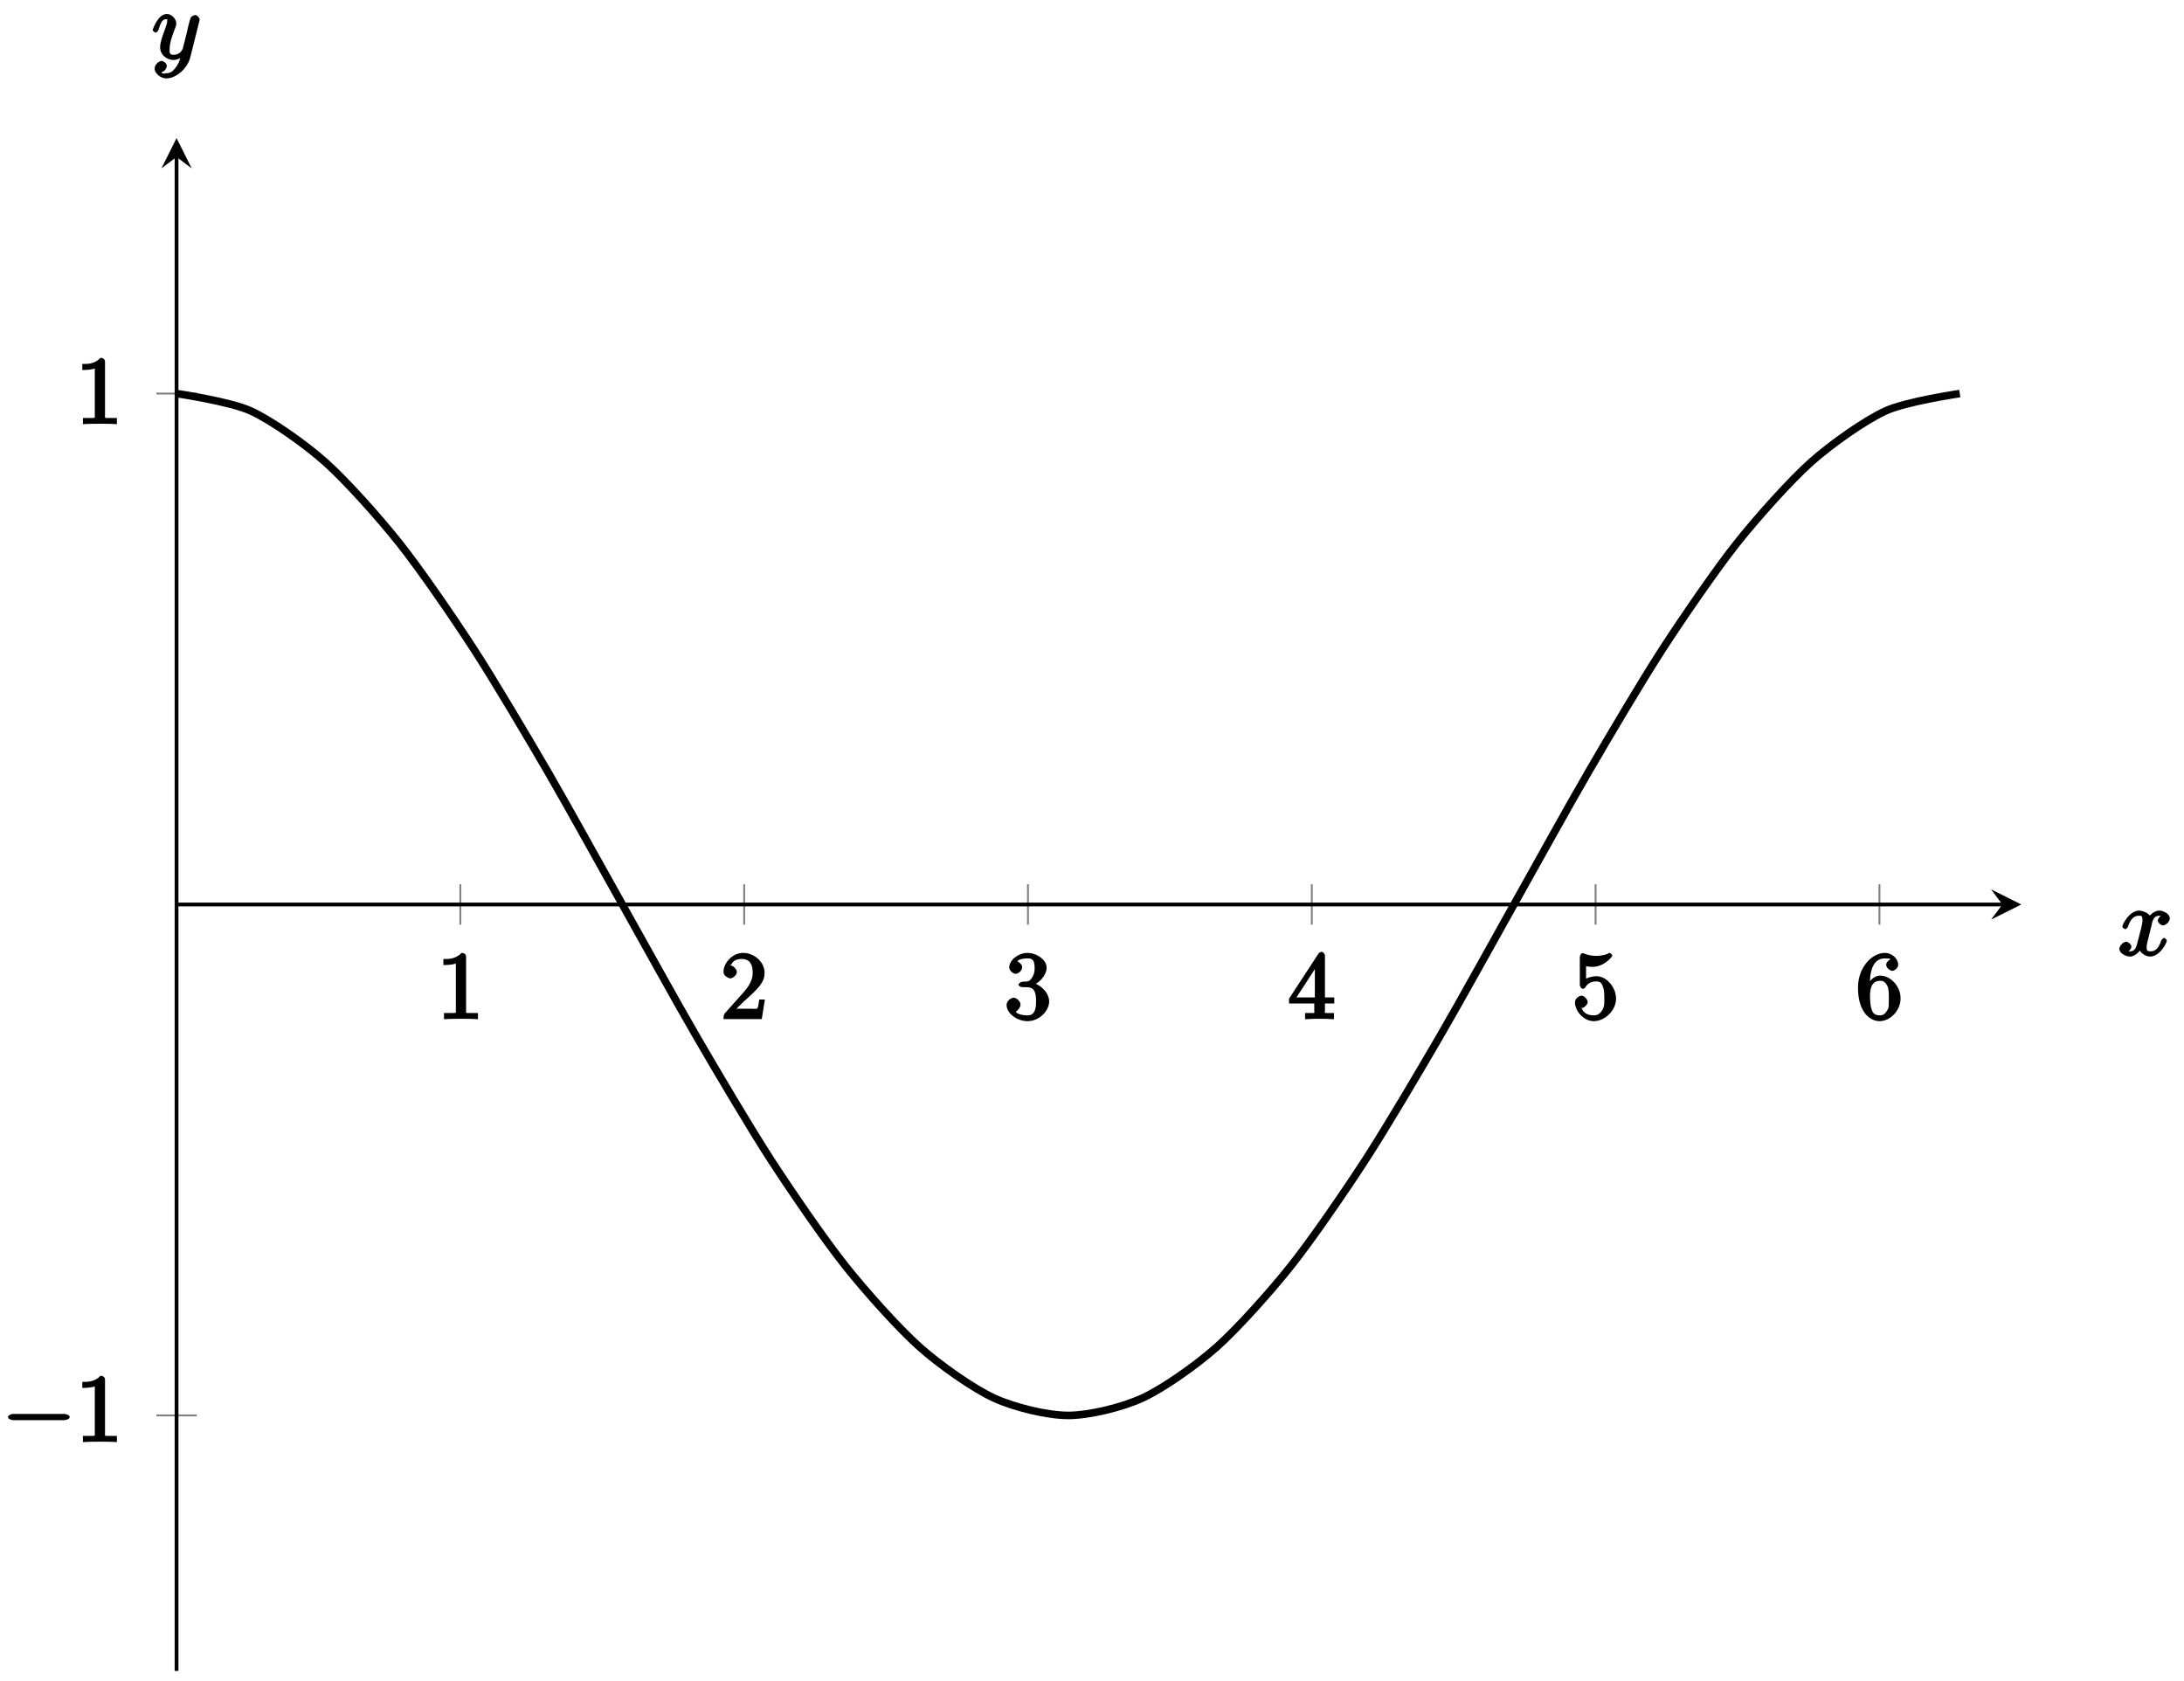
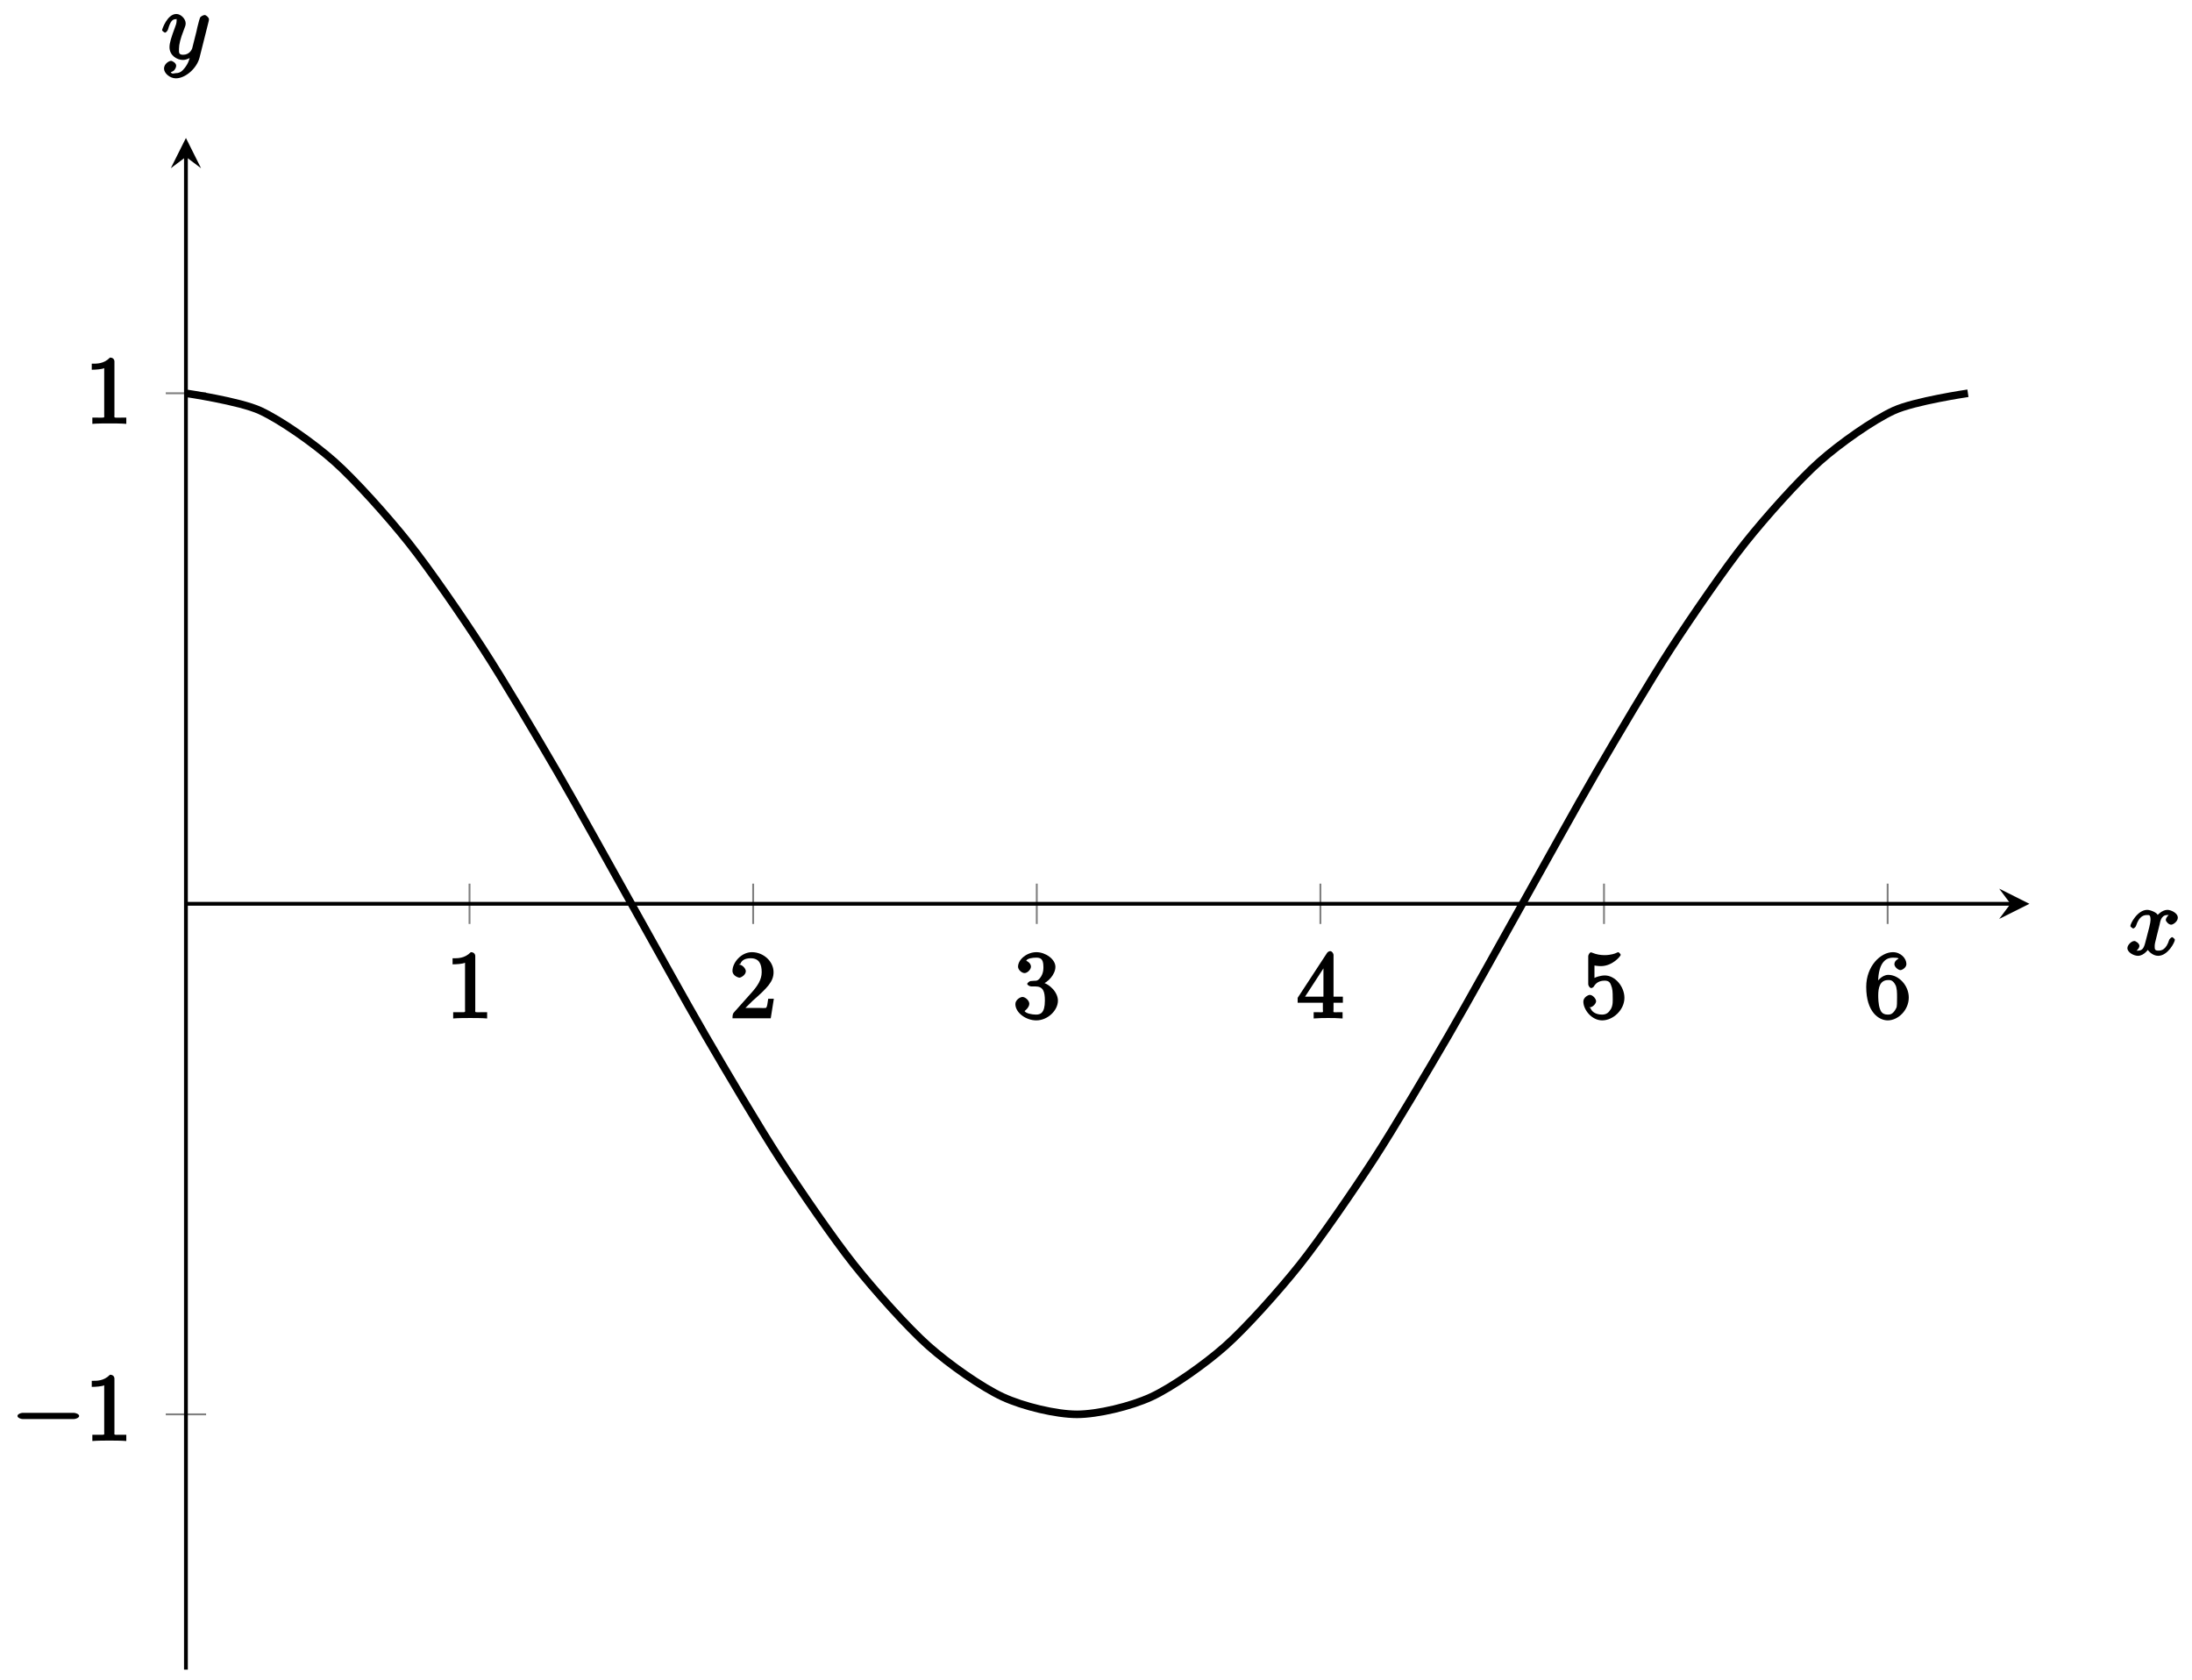
- <svg xmlns="http://www.w3.org/2000/svg" xmlns:xlink="http://www.w3.org/1999/xlink" width="230pt" height="177pt" viewBox="0 0 230 177" version="1.1">
+ <svg xmlns="http://www.w3.org/2000/svg" xmlns:xlink="http://www.w3.org/1999/xlink" width="231pt" height="177pt" viewBox="0 0 231 177" version="1.1">
  <defs>
    <g>
      <symbol overflow="visible" id="glyph0-0">
        <path style="stroke:none;" d="" />
      </symbol>
      <symbol overflow="visible" id="glyph0-1">
        <path style="stroke:none;" d="M 3.094 -6.547 C 3.094 -6.781 2.938 -6.969 2.625 -6.969 C 1.953 -6.281 1.203 -6.328 0.703 -6.328 L 0.703 -5.688 C 1.094 -5.688 1.797 -5.734 2.016 -5.859 L 2.016 -0.953 C 2.016 -0.594 2.156 -0.641 1.266 -0.641 L 0.766 -0.641 L 0.766 0.016 C 1.297 -0.031 2.156 -0.031 2.562 -0.031 C 2.953 -0.031 3.828 -0.031 4.344 0.016 L 4.344 -0.641 L 3.859 -0.641 C 2.953 -0.641 3.094 -0.578 3.094 -0.953 Z M 3.094 -6.547 " />
      </symbol>
      <symbol overflow="visible" id="glyph0-2">
        <path style="stroke:none;" d="M 1.391 -0.812 L 2.438 -1.844 C 4 -3.219 4.641 -3.875 4.641 -4.859 C 4.641 -6 3.578 -6.969 2.359 -6.969 C 1.234 -6.969 0.312 -5.875 0.312 -5 C 0.312 -4.438 1 -4.281 1.031 -4.281 C 1.203 -4.281 1.719 -4.562 1.719 -4.969 C 1.719 -5.219 1.359 -5.656 1.016 -5.656 C 0.938 -5.656 0.922 -5.656 1.141 -5.734 C 1.281 -6.125 1.656 -6.328 2.234 -6.328 C 3.141 -6.328 3.391 -5.688 3.391 -4.859 C 3.391 -4.062 2.938 -3.406 2.391 -2.781 L 0.484 -0.641 C 0.375 -0.531 0.312 -0.406 0.312 0 L 4.344 0 L 4.672 -2.062 L 4.078 -2.062 C 4 -1.594 3.984 -1.281 3.875 -1.125 C 3.812 -1.047 3.281 -1.094 3.062 -1.094 L 1.266 -1.094 Z M 1.391 -0.812 " />
      </symbol>
      <symbol overflow="visible" id="glyph0-3">
        <path style="stroke:none;" d="M 2.891 -3.516 C 3.703 -3.781 4.453 -4.641 4.453 -5.422 C 4.453 -6.234 3.406 -6.969 2.453 -6.969 C 1.453 -6.969 0.516 -6.203 0.516 -5.438 C 0.516 -5.109 0.906 -4.766 1.203 -4.766 C 1.5 -4.766 1.875 -5.141 1.875 -5.438 C 1.875 -5.938 1.234 -6.094 1.391 -6.094 C 1.516 -6.312 2.047 -6.391 2.406 -6.391 C 2.828 -6.391 3.188 -6.328 3.188 -5.438 C 3.188 -5.312 3.219 -4.859 2.953 -4.422 C 2.656 -3.938 2.453 -3.953 2.203 -3.953 C 2.125 -3.938 1.891 -3.922 1.812 -3.922 C 1.734 -3.906 1.484 -3.734 1.484 -3.625 C 1.484 -3.516 1.734 -3.359 1.906 -3.359 L 2.344 -3.359 C 3.156 -3.359 3.344 -2.844 3.344 -1.859 C 3.344 -0.516 2.844 -0.391 2.406 -0.391 C 1.969 -0.391 1.344 -0.516 1.203 -0.766 C 1.219 -0.766 1.703 -1.141 1.703 -1.531 C 1.703 -1.891 1.266 -2.25 0.984 -2.25 C 0.734 -2.25 0.234 -1.938 0.234 -1.5 C 0.234 -0.594 1.344 0.219 2.438 0.219 C 3.656 0.219 4.719 -0.844 4.719 -1.859 C 4.719 -2.688 3.922 -3.625 2.891 -3.844 Z M 2.891 -3.516 " />
      </symbol>
      <symbol overflow="visible" id="glyph0-4">
        <path style="stroke:none;" d="M 2.75 -1.797 L 2.75 -0.938 C 2.75 -0.578 2.906 -0.641 2.172 -0.641 L 1.781 -0.641 L 1.781 0.016 C 2.375 -0.031 2.891 -0.031 3.312 -0.031 C 3.734 -0.031 4.25 -0.031 4.828 0.016 L 4.828 -0.641 L 4.453 -0.641 C 3.719 -0.641 3.875 -0.578 3.875 -0.938 L 3.875 -1.641 L 4.859 -1.641 L 4.859 -2.281 L 3.875 -2.281 L 3.875 -6.656 C 3.875 -6.844 3.703 -7.078 3.531 -7.078 C 3.453 -7.078 3.297 -7.031 3.203 -6.906 L 0.094 -2.156 L 0.094 -1.641 L 2.75 -1.641 Z M 2.984 -2.281 L 0.875 -2.281 L 3.109 -5.719 L 2.812 -5.828 L 2.812 -2.281 Z M 2.984 -2.281 " />
      </symbol>
      <symbol overflow="visible" id="glyph0-5">
        <path style="stroke:none;" d="M 4.641 -2.156 C 4.641 -3.344 3.656 -4.516 2.578 -4.516 C 2.109 -4.516 1.547 -4.312 1.484 -4.25 L 1.484 -5.562 C 1.516 -5.562 1.844 -5.5 2.156 -5.5 C 3.391 -5.5 4.25 -6.562 4.25 -6.688 C 4.25 -6.75 4.062 -6.969 3.984 -6.969 C 3.984 -6.969 3.828 -6.922 3.75 -6.875 C 3.703 -6.844 3.219 -6.656 2.547 -6.656 C 2.156 -6.656 1.688 -6.719 1.219 -6.922 C 1.141 -6.953 1.125 -6.953 1.109 -6.953 C 1 -6.953 0.828 -6.703 0.828 -6.547 L 0.828 -3.594 C 0.828 -3.422 1 -3.188 1.141 -3.188 C 1.219 -3.188 1.359 -3.266 1.391 -3.312 C 1.5 -3.484 1.75 -3.969 2.562 -3.969 C 3.078 -3.969 3.156 -3.672 3.234 -3.484 C 3.391 -3.125 3.406 -2.734 3.406 -2.234 C 3.406 -1.891 3.453 -1.406 3.219 -0.984 C 2.984 -0.594 2.734 -0.391 2.281 -0.391 C 1.562 -0.391 1.156 -0.75 1.062 -1.094 C 0.844 -1.172 0.875 -1.156 0.984 -1.156 C 1.312 -1.156 1.656 -1.562 1.656 -1.797 C 1.656 -2.047 1.312 -2.469 0.984 -2.469 C 0.844 -2.469 0.312 -2.219 0.312 -1.766 C 0.312 -0.906 1.188 0.219 2.297 0.219 C 3.453 0.219 4.641 -0.891 4.641 -2.156 Z M 4.641 -2.156 " />
      </symbol>
      <symbol overflow="visible" id="glyph0-6">
        <path style="stroke:none;" d="M 1.484 -3.422 L 1.484 -3.672 C 1.484 -6.188 2.547 -6.391 3.062 -6.391 C 3.297 -6.391 3.594 -6.375 3.625 -6.312 C 3.781 -6.312 3.203 -6.156 3.203 -5.703 C 3.203 -5.391 3.625 -5.078 3.844 -5.078 C 4 -5.078 4.469 -5.328 4.469 -5.719 C 4.469 -6.312 3.875 -6.969 3.047 -6.969 C 1.766 -6.969 0.234 -5.516 0.234 -3.312 C 0.234 -0.641 1.578 0.219 2.5 0.219 C 3.609 0.219 4.719 -0.875 4.719 -2.188 C 4.719 -3.453 3.672 -4.578 2.562 -4.578 C 1.891 -4.578 1.328 -3.906 1.141 -3.422 Z M 2.5 -0.391 C 1.875 -0.391 1.75 -0.812 1.688 -0.969 C 1.5 -1.438 1.5 -2.234 1.5 -2.406 C 1.5 -3.188 1.656 -4.031 2.547 -4.031 C 2.719 -4.031 3.047 -4.078 3.344 -3.453 L 3.297 -3.562 C 3.484 -3.203 3.484 -2.688 3.484 -2.203 C 3.484 -1.719 3.484 -1.219 3.406 -1.094 C 3.062 -0.391 2.734 -0.391 2.5 -0.391 Z M 2.5 -0.391 " />
      </symbol>
      <symbol overflow="visible" id="glyph1-0">
        <path style="stroke:none;" d="" />
      </symbol>
      <symbol overflow="visible" id="glyph1-1">
        <path style="stroke:none;" d="M 6.562 -2.297 C 6.734 -2.297 7.125 -2.422 7.125 -2.625 C 7.125 -2.828 6.734 -2.953 6.562 -2.953 L 1.172 -2.953 C 1 -2.953 0.625 -2.828 0.625 -2.625 C 0.625 -2.422 1 -2.297 1.172 -2.297 Z M 6.562 -2.297 " />
      </symbol>
      <symbol overflow="visible" id="glyph2-0">
        <path style="stroke:none;" d="" />
      </symbol>
      <symbol overflow="visible" id="glyph2-1">
        <path style="stroke:none;" d="M 3.5 -3.172 C 3.562 -3.422 3.625 -4.188 4.312 -4.188 C 4.359 -4.188 4.469 -4.234 4.688 -4.109 L 4.812 -4.391 C 4.531 -4.344 4.156 -3.922 4.156 -3.672 C 4.156 -3.516 4.453 -3.172 4.719 -3.172 C 4.938 -3.172 5.422 -3.516 5.422 -3.906 C 5.422 -4.422 4.672 -4.734 4.328 -4.734 C 3.75 -4.734 3.266 -4.156 3.297 -4.203 C 3.203 -4.469 2.5 -4.734 2.203 -4.734 C 1.172 -4.734 0.422 -3.281 0.422 -3.031 C 0.422 -2.938 0.703 -2.766 0.719 -2.766 C 0.797 -2.766 1 -2.953 1.016 -3.047 C 1.359 -4.094 1.844 -4.188 2.188 -4.188 C 2.375 -4.188 2.547 -4.25 2.547 -3.672 C 2.547 -3.375 2.375 -2.703 2 -1.312 C 1.844 -0.688 1.672 -0.438 1.234 -0.438 C 1.172 -0.438 1.062 -0.391 0.859 -0.516 L 0.734 -0.234 C 0.984 -0.297 1.375 -0.656 1.375 -0.938 C 1.375 -1.203 0.984 -1.453 0.844 -1.453 C 0.531 -1.453 0.109 -1.031 0.109 -0.703 C 0.109 -0.25 0.781 0.109 1.219 0.109 C 1.891 0.109 2.359 -0.641 2.391 -0.703 L 2.094 -0.812 C 2.219 -0.438 2.75 0.109 3.344 0.109 C 4.375 0.109 5.109 -1.328 5.109 -1.578 C 5.109 -1.688 4.859 -1.859 4.828 -1.859 C 4.734 -1.859 4.531 -1.641 4.516 -1.578 C 4.188 -0.516 3.688 -0.438 3.375 -0.438 C 2.984 -0.438 2.984 -0.594 2.984 -0.922 C 2.984 -1.141 3.047 -1.359 3.156 -1.797 Z M 3.5 -3.172 " />
      </symbol>
      <symbol overflow="visible" id="glyph2-2">
        <path style="stroke:none;" d="M 5.016 -3.953 C 5.047 -4.094 5.047 -4.109 5.047 -4.188 C 5.047 -4.359 4.75 -4.625 4.594 -4.625 C 4.5 -4.625 4.203 -4.516 4.109 -4.344 C 4.047 -4.203 3.969 -3.891 3.922 -3.703 C 3.859 -3.453 3.781 -3.188 3.734 -2.906 L 3.281 -1.109 C 3.234 -0.969 2.984 -0.438 2.328 -0.438 C 1.828 -0.438 1.891 -0.703 1.891 -1.078 C 1.891 -1.531 2.047 -2.156 2.391 -3.031 C 2.547 -3.438 2.594 -3.547 2.594 -3.75 C 2.594 -4.203 2.109 -4.734 1.609 -4.734 C 0.656 -4.734 0.109 -3.125 0.109 -3.031 C 0.109 -2.938 0.391 -2.766 0.406 -2.766 C 0.516 -2.766 0.688 -2.953 0.734 -3.109 C 1 -4.047 1.234 -4.188 1.578 -4.188 C 1.656 -4.188 1.641 -4.344 1.641 -4.031 C 1.641 -3.781 1.547 -3.516 1.469 -3.328 C 1.078 -2.266 0.891 -1.703 0.891 -1.234 C 0.891 -0.344 1.703 0.109 2.297 0.109 C 2.688 0.109 3.141 -0.109 3.422 -0.391 L 3.125 -0.5 C 2.984 0.016 2.922 0.391 2.516 0.922 C 2.266 1.25 2.016 1.5 1.562 1.5 C 1.422 1.5 1.141 1.641 1.031 1.406 C 0.953 1.406 1.203 1.359 1.344 1.234 C 1.453 1.141 1.594 0.906 1.594 0.719 C 1.594 0.406 1.156 0.203 1.062 0.203 C 0.828 0.203 0.312 0.531 0.312 1.016 C 0.312 1.516 0.938 2.047 1.562 2.047 C 2.578 2.047 3.781 0.984 4.062 -0.156 Z M 5.016 -3.953 " />
      </symbol>
    </g>
    <clipPath id="clip1">
-       <path d="M 18.594 30 L 212.867 30 L 212.867 161 L 18.594 161 Z M 18.594 30 " />
+       <path d="M 19.594 30 L 213.867 30 L 213.867 161 L 19.594 161 Z M 19.594 30 " />
    </clipPath>
  </defs>
  <g id="surface1">
-     <path style="fill:none;stroke-width:0.199;stroke-linecap:butt;stroke-linejoin:miter;stroke:rgb(50%,50%,50%);stroke-opacity:1;stroke-miterlimit:10;" d="M 29.886 78.572 L 29.886 82.822 M 59.775 78.572 L 59.775 82.822 M 89.66 78.572 L 89.66 82.822 M 119.549 78.572 L 119.549 82.822 M 149.434 78.572 L 149.434 82.822 M 179.324 78.572 L 179.324 82.822 " transform="matrix(1.00005,0,0,-1.00006,18.59323,175.9438)" />
-     <path style="fill:none;stroke-width:0.199;stroke-linecap:butt;stroke-linejoin:miter;stroke:rgb(50%,50%,50%);stroke-opacity:1;stroke-miterlimit:10;" d="M -2.124 26.899 L 2.125 26.899 M -2.124 134.494 L 2.125 134.494 " transform="matrix(1.00005,0,0,-1.00006,18.59323,175.9438)" />
-     <path style="fill:none;stroke-width:0.399;stroke-linecap:butt;stroke-linejoin:miter;stroke:rgb(0%,0%,0%);stroke-opacity:1;stroke-miterlimit:10;" d="M 0.001 80.697 L 192.272 80.697 " transform="matrix(1.00005,0,0,-1.00006,18.59323,175.9438)" />
-     <path style=" stroke:none;fill-rule:nonzero;fill:rgb(0%,0%,0%);fill-opacity:1;" d="M 212.867 95.242 L 209.68 93.648 L 210.875 95.242 L 209.68 96.836 " />
-     <path style="fill:none;stroke-width:0.399;stroke-linecap:butt;stroke-linejoin:miter;stroke:rgb(0%,0%,0%);stroke-opacity:1;stroke-miterlimit:10;" d="M 0.001 -0.002 L 0.001 159.403 " transform="matrix(1.00005,0,0,-1.00006,18.59323,175.9438)" />
-     <path style=" stroke:none;fill-rule:nonzero;fill:rgb(0%,0%,0%);fill-opacity:1;" d="M 18.594 14.539 L 17 17.727 L 18.594 16.531 L 20.188 17.727 " />
+     <path style="fill:none;stroke-width:0.199;stroke-linecap:butt;stroke-linejoin:miter;stroke:rgb(50%,50%,50%);stroke-opacity:1;stroke-miterlimit:10;" d="M 29.886 78.572 L 29.886 82.822 M 59.775 78.572 L 59.775 82.822 M 89.66 78.572 L 89.66 82.822 M 119.549 78.572 L 119.549 82.822 M 149.434 78.572 L 149.434 82.822 M 179.324 78.572 L 179.324 82.822 " transform="matrix(1.00005,0,0,-1.00006,19.59323,175.9438)" />
+     <path style="fill:none;stroke-width:0.199;stroke-linecap:butt;stroke-linejoin:miter;stroke:rgb(50%,50%,50%);stroke-opacity:1;stroke-miterlimit:10;" d="M -2.124 26.899 L 2.125 26.899 M -2.124 134.494 L 2.125 134.494 " transform="matrix(1.00005,0,0,-1.00006,19.59323,175.9438)" />
+     <path style="fill:none;stroke-width:0.399;stroke-linecap:butt;stroke-linejoin:miter;stroke:rgb(0%,0%,0%);stroke-opacity:1;stroke-miterlimit:10;" d="M 0.001 80.697 L 192.272 80.697 " transform="matrix(1.00005,0,0,-1.00006,19.59323,175.9438)" />
+     <path style=" stroke:none;fill-rule:nonzero;fill:rgb(0%,0%,0%);fill-opacity:1;" d="M 213.867 95.242 L 210.68 93.648 L 211.875 95.242 L 210.68 96.836 " />
+     <path style="fill:none;stroke-width:0.399;stroke-linecap:butt;stroke-linejoin:miter;stroke:rgb(0%,0%,0%);stroke-opacity:1;stroke-miterlimit:10;" d="M 0.001 -0.002 L 0.001 159.403 " transform="matrix(1.00005,0,0,-1.00006,19.59323,175.9438)" />
+     <path style=" stroke:none;fill-rule:nonzero;fill:rgb(0%,0%,0%);fill-opacity:1;" d="M 19.594 14.539 L 18 17.727 L 19.594 16.531 L 21.188 17.727 " />
    <g style="fill:rgb(0%,0%,0%);fill-opacity:1;">
-       <use xlink:href="#glyph0-1" x="45.991" y="107.309" />
+       <use xlink:href="#glyph0-1" x="46.991" y="107.309" />
    </g>
    <g style="fill:rgb(0%,0%,0%);fill-opacity:1;">
-       <use xlink:href="#glyph0-2" x="75.879" y="107.309" />
+       <use xlink:href="#glyph0-2" x="76.879" y="107.309" />
    </g>
    <g style="fill:rgb(0%,0%,0%);fill-opacity:1;">
-       <use xlink:href="#glyph0-3" x="105.769" y="107.309" />
+       <use xlink:href="#glyph0-3" x="106.769" y="107.309" />
    </g>
    <g style="fill:rgb(0%,0%,0%);fill-opacity:1;">
-       <use xlink:href="#glyph0-4" x="135.657" y="107.309" />
+       <use xlink:href="#glyph0-4" x="136.657" y="107.309" />
    </g>
    <g style="fill:rgb(0%,0%,0%);fill-opacity:1;">
-       <use xlink:href="#glyph0-5" x="165.546" y="107.309" />
+       <use xlink:href="#glyph0-5" x="166.546" y="107.309" />
    </g>
    <g style="fill:rgb(0%,0%,0%);fill-opacity:1;">
-       <use xlink:href="#glyph0-6" x="195.434" y="107.309" />
+       <use xlink:href="#glyph0-6" x="196.434" y="107.309" />
    </g>
    <g style="fill:rgb(0%,0%,0%);fill-opacity:1;">
-       <use xlink:href="#glyph1-1" x="0.216" y="151.838" />
+       <use xlink:href="#glyph1-1" x="1.216" y="151.838" />
    </g>
    <g style="fill:rgb(0%,0%,0%);fill-opacity:1;">
-       <use xlink:href="#glyph0-1" x="7.966" y="151.838" />
+       <use xlink:href="#glyph0-1" x="8.966" y="151.838" />
    </g>
    <g style="fill:rgb(0%,0%,0%);fill-opacity:1;">
-       <use xlink:href="#glyph0-1" x="7.966" y="44.651" />
+       <use xlink:href="#glyph0-1" x="8.966" y="44.651" />
    </g>
    <g clip-path="url(#clip1)" clip-rule="nonzero">
-       <path style="fill:none;stroke-width:0.797;stroke-linecap:butt;stroke-linejoin:miter;stroke:rgb(0%,0%,0%);stroke-opacity:1;stroke-miterlimit:10;" d="M 0.001 134.494 C 0.001 134.494 5.653 133.662 7.824 132.662 C 9.996 131.662 13.476 129.217 15.648 127.288 C 17.82 125.354 21.3 121.472 23.472 118.737 C 25.644 116.007 29.128 110.941 31.296 107.594 C 33.468 104.25 36.952 98.352 39.124 94.622 C 41.291 90.888 44.776 84.56 46.947 80.697 C 49.119 76.834 52.599 70.506 54.771 66.776 C 56.943 63.042 60.423 57.147 62.595 53.8 C 64.767 50.452 68.247 45.39 70.419 42.656 C 72.591 39.926 76.071 36.039 78.243 34.11 C 80.414 32.176 83.899 29.735 86.067 28.735 C 88.238 27.731 91.722 26.899 93.894 26.899 C 96.062 26.899 99.546 27.731 101.718 28.731 C 103.89 29.731 107.37 32.176 109.542 34.106 C 111.714 36.039 115.194 39.926 117.366 42.656 C 119.538 45.39 123.018 50.452 125.19 53.796 C 127.361 57.143 130.842 63.042 133.013 66.772 C 135.185 70.506 138.669 76.834 140.837 80.697 C 143.009 84.56 146.493 90.888 148.665 94.618 C 150.833 98.352 154.317 104.246 156.489 107.594 C 158.661 110.941 162.141 116.003 164.313 118.737 C 166.484 121.468 169.965 125.354 172.136 127.288 C 174.308 129.217 177.789 131.662 179.96 132.662 C 182.132 133.662 187.784 134.494 187.784 134.494 " transform="matrix(1.00005,0,0,-1.00006,18.59323,175.9438)" />
+       <path style="fill:none;stroke-width:0.797;stroke-linecap:butt;stroke-linejoin:miter;stroke:rgb(0%,0%,0%);stroke-opacity:1;stroke-miterlimit:10;" d="M 0.001 134.494 C 0.001 134.494 5.653 133.662 7.824 132.662 C 9.996 131.662 13.476 129.217 15.648 127.288 C 17.82 125.354 21.3 121.472 23.472 118.737 C 25.644 116.007 29.128 110.941 31.296 107.594 C 33.468 104.25 36.952 98.352 39.124 94.622 C 41.291 90.888 44.776 84.56 46.947 80.697 C 49.119 76.834 52.599 70.506 54.771 66.776 C 56.943 63.042 60.423 57.147 62.595 53.8 C 64.767 50.452 68.247 45.39 70.419 42.656 C 72.591 39.926 76.071 36.039 78.243 34.11 C 80.414 32.176 83.899 29.735 86.067 28.735 C 88.238 27.731 91.722 26.899 93.894 26.899 C 96.062 26.899 99.546 27.731 101.718 28.731 C 103.89 29.731 107.37 32.176 109.542 34.106 C 111.714 36.039 115.194 39.926 117.366 42.656 C 119.538 45.39 123.018 50.452 125.19 53.796 C 127.361 57.143 130.842 63.042 133.013 66.772 C 135.185 70.506 138.669 76.834 140.837 80.697 C 143.009 84.56 146.493 90.888 148.665 94.618 C 150.833 98.352 154.317 104.246 156.489 107.594 C 158.661 110.941 162.141 116.003 164.313 118.737 C 166.484 121.468 169.965 125.354 172.136 127.288 C 174.308 129.217 177.789 131.662 179.96 132.662 C 182.132 133.662 187.784 134.494 187.784 134.494 " transform="matrix(1.00005,0,0,-1.00006,19.59323,175.9438)" />
    </g>
    <g style="fill:rgb(0%,0%,0%);fill-opacity:1;">
-       <use xlink:href="#glyph2-1" x="223.083" y="100.615" />
+       <use xlink:href="#glyph2-1" x="224.083" y="100.615" />
    </g>
    <g style="fill:rgb(0%,0%,0%);fill-opacity:1;">
-       <use xlink:href="#glyph2-2" x="15.972" y="6.208" />
+       <use xlink:href="#glyph2-2" x="16.972" y="6.208" />
    </g>
  </g>
</svg>
